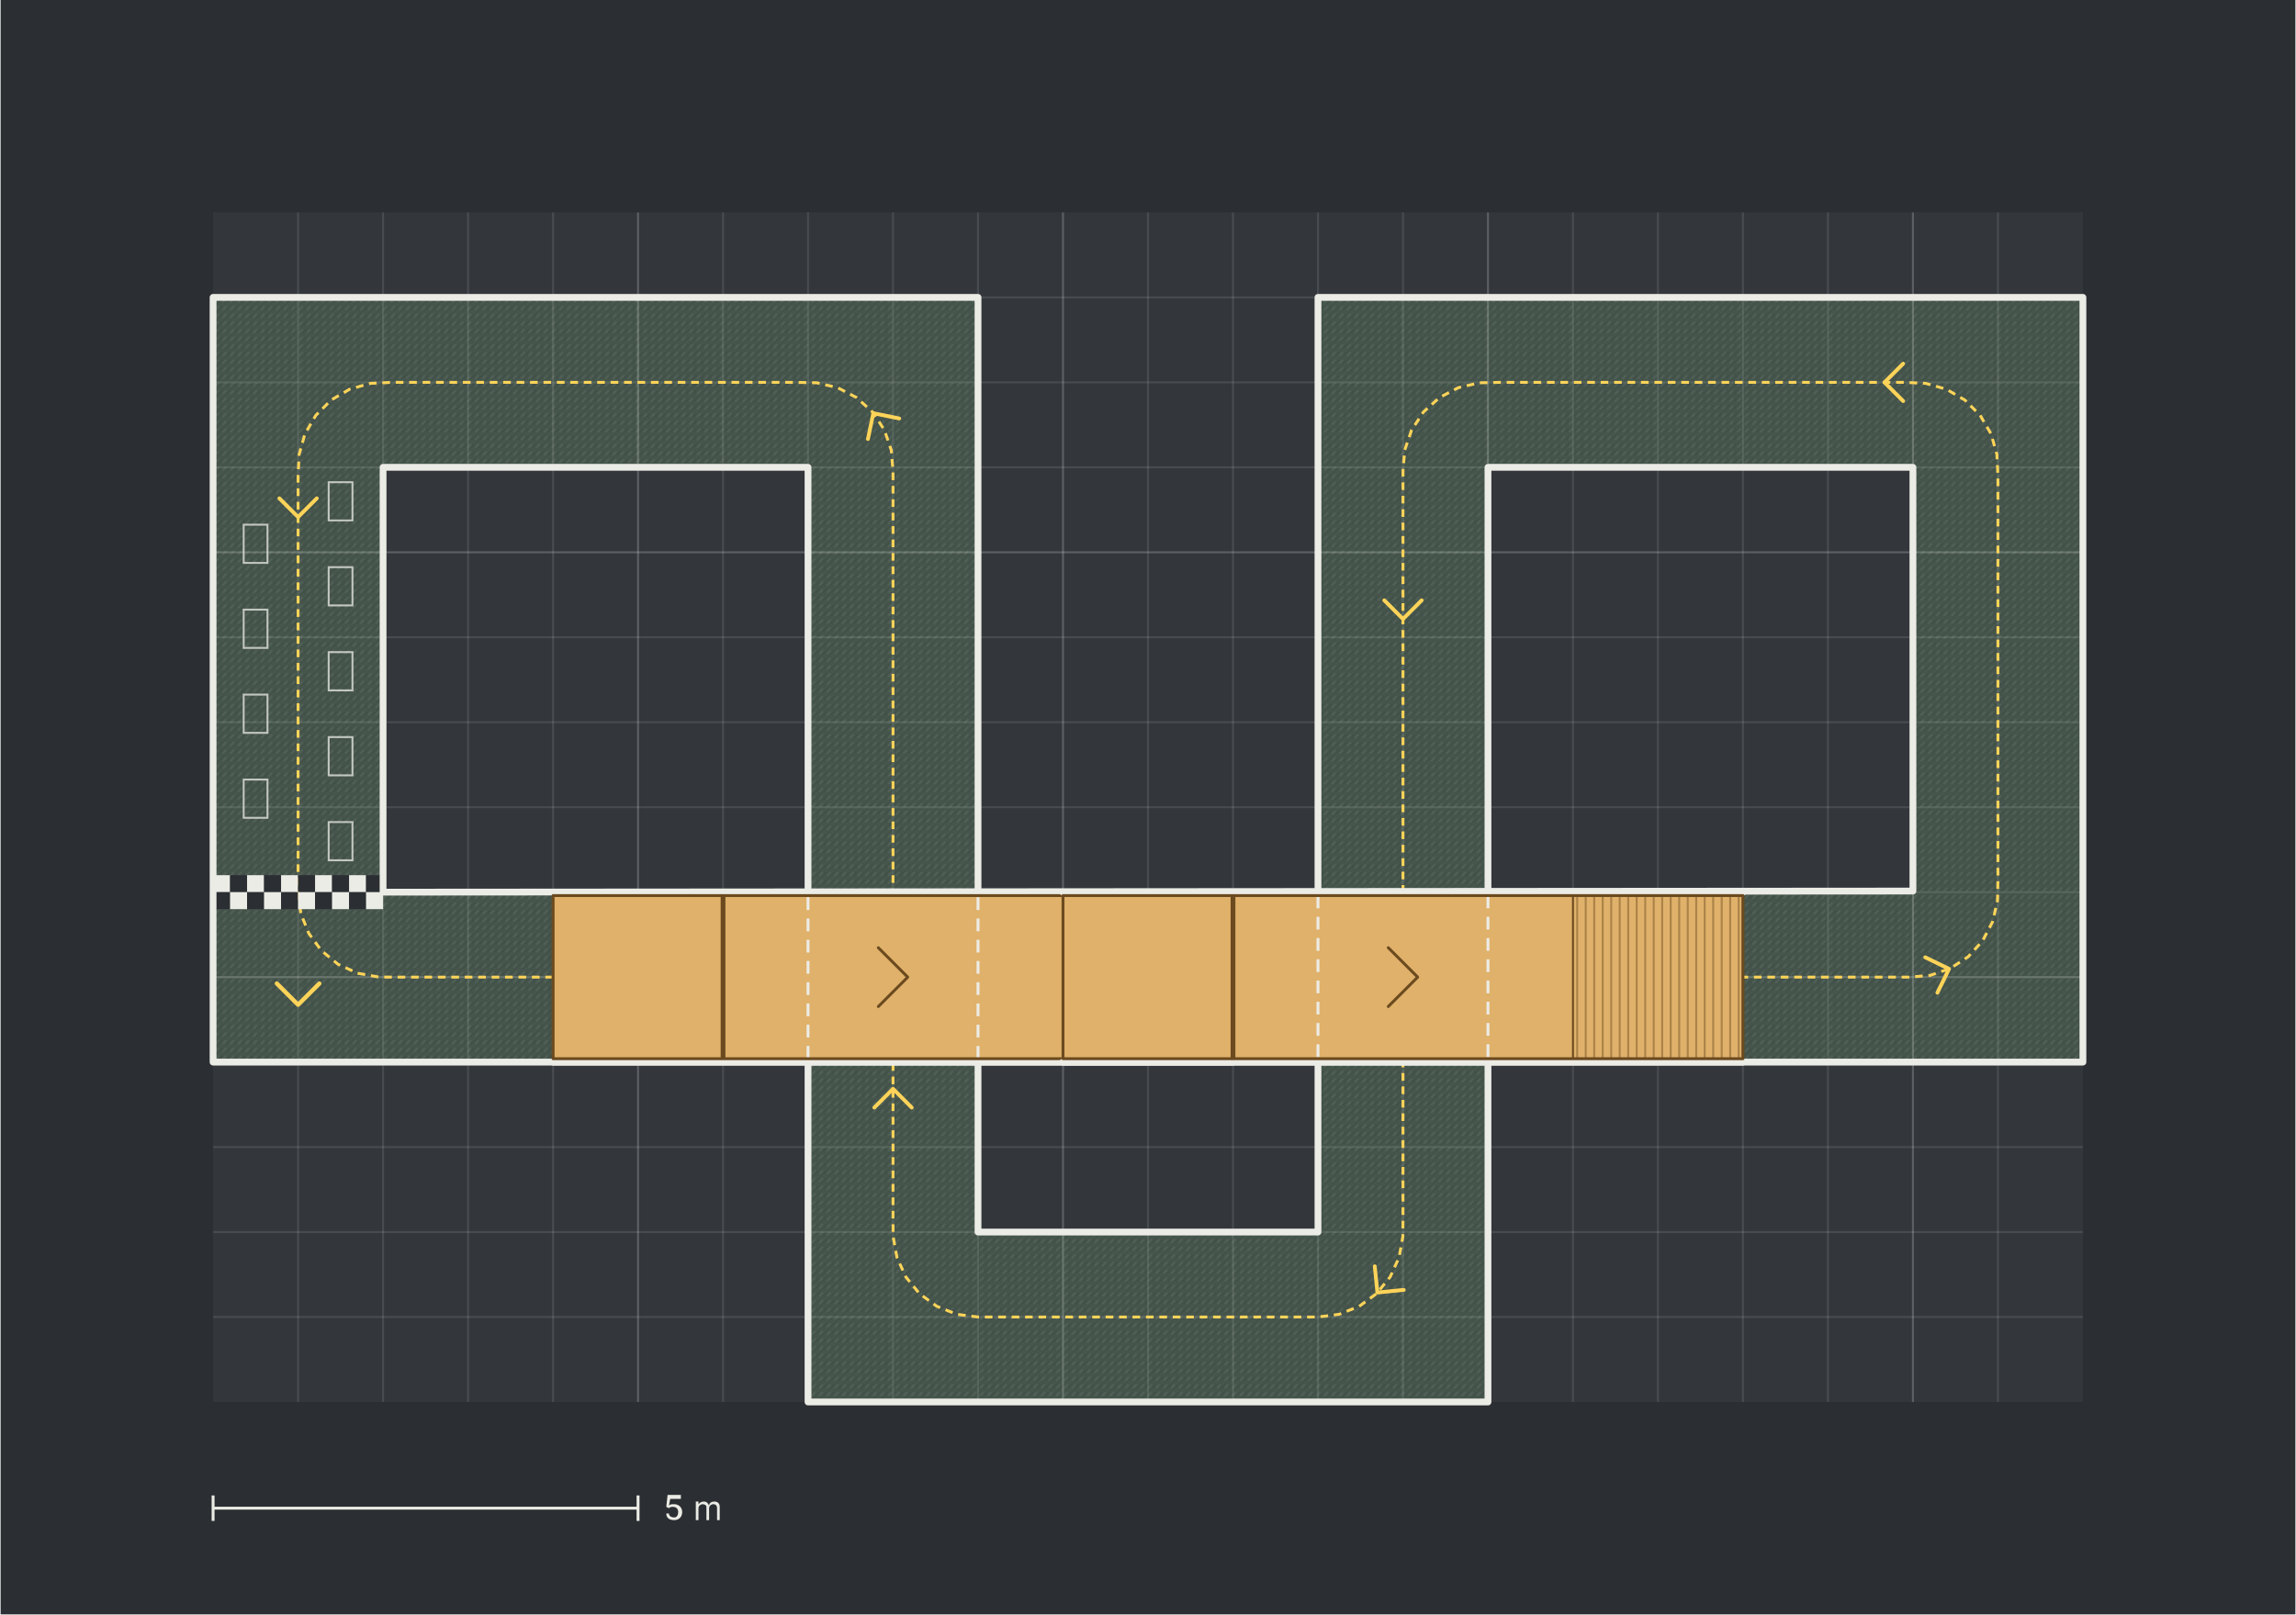
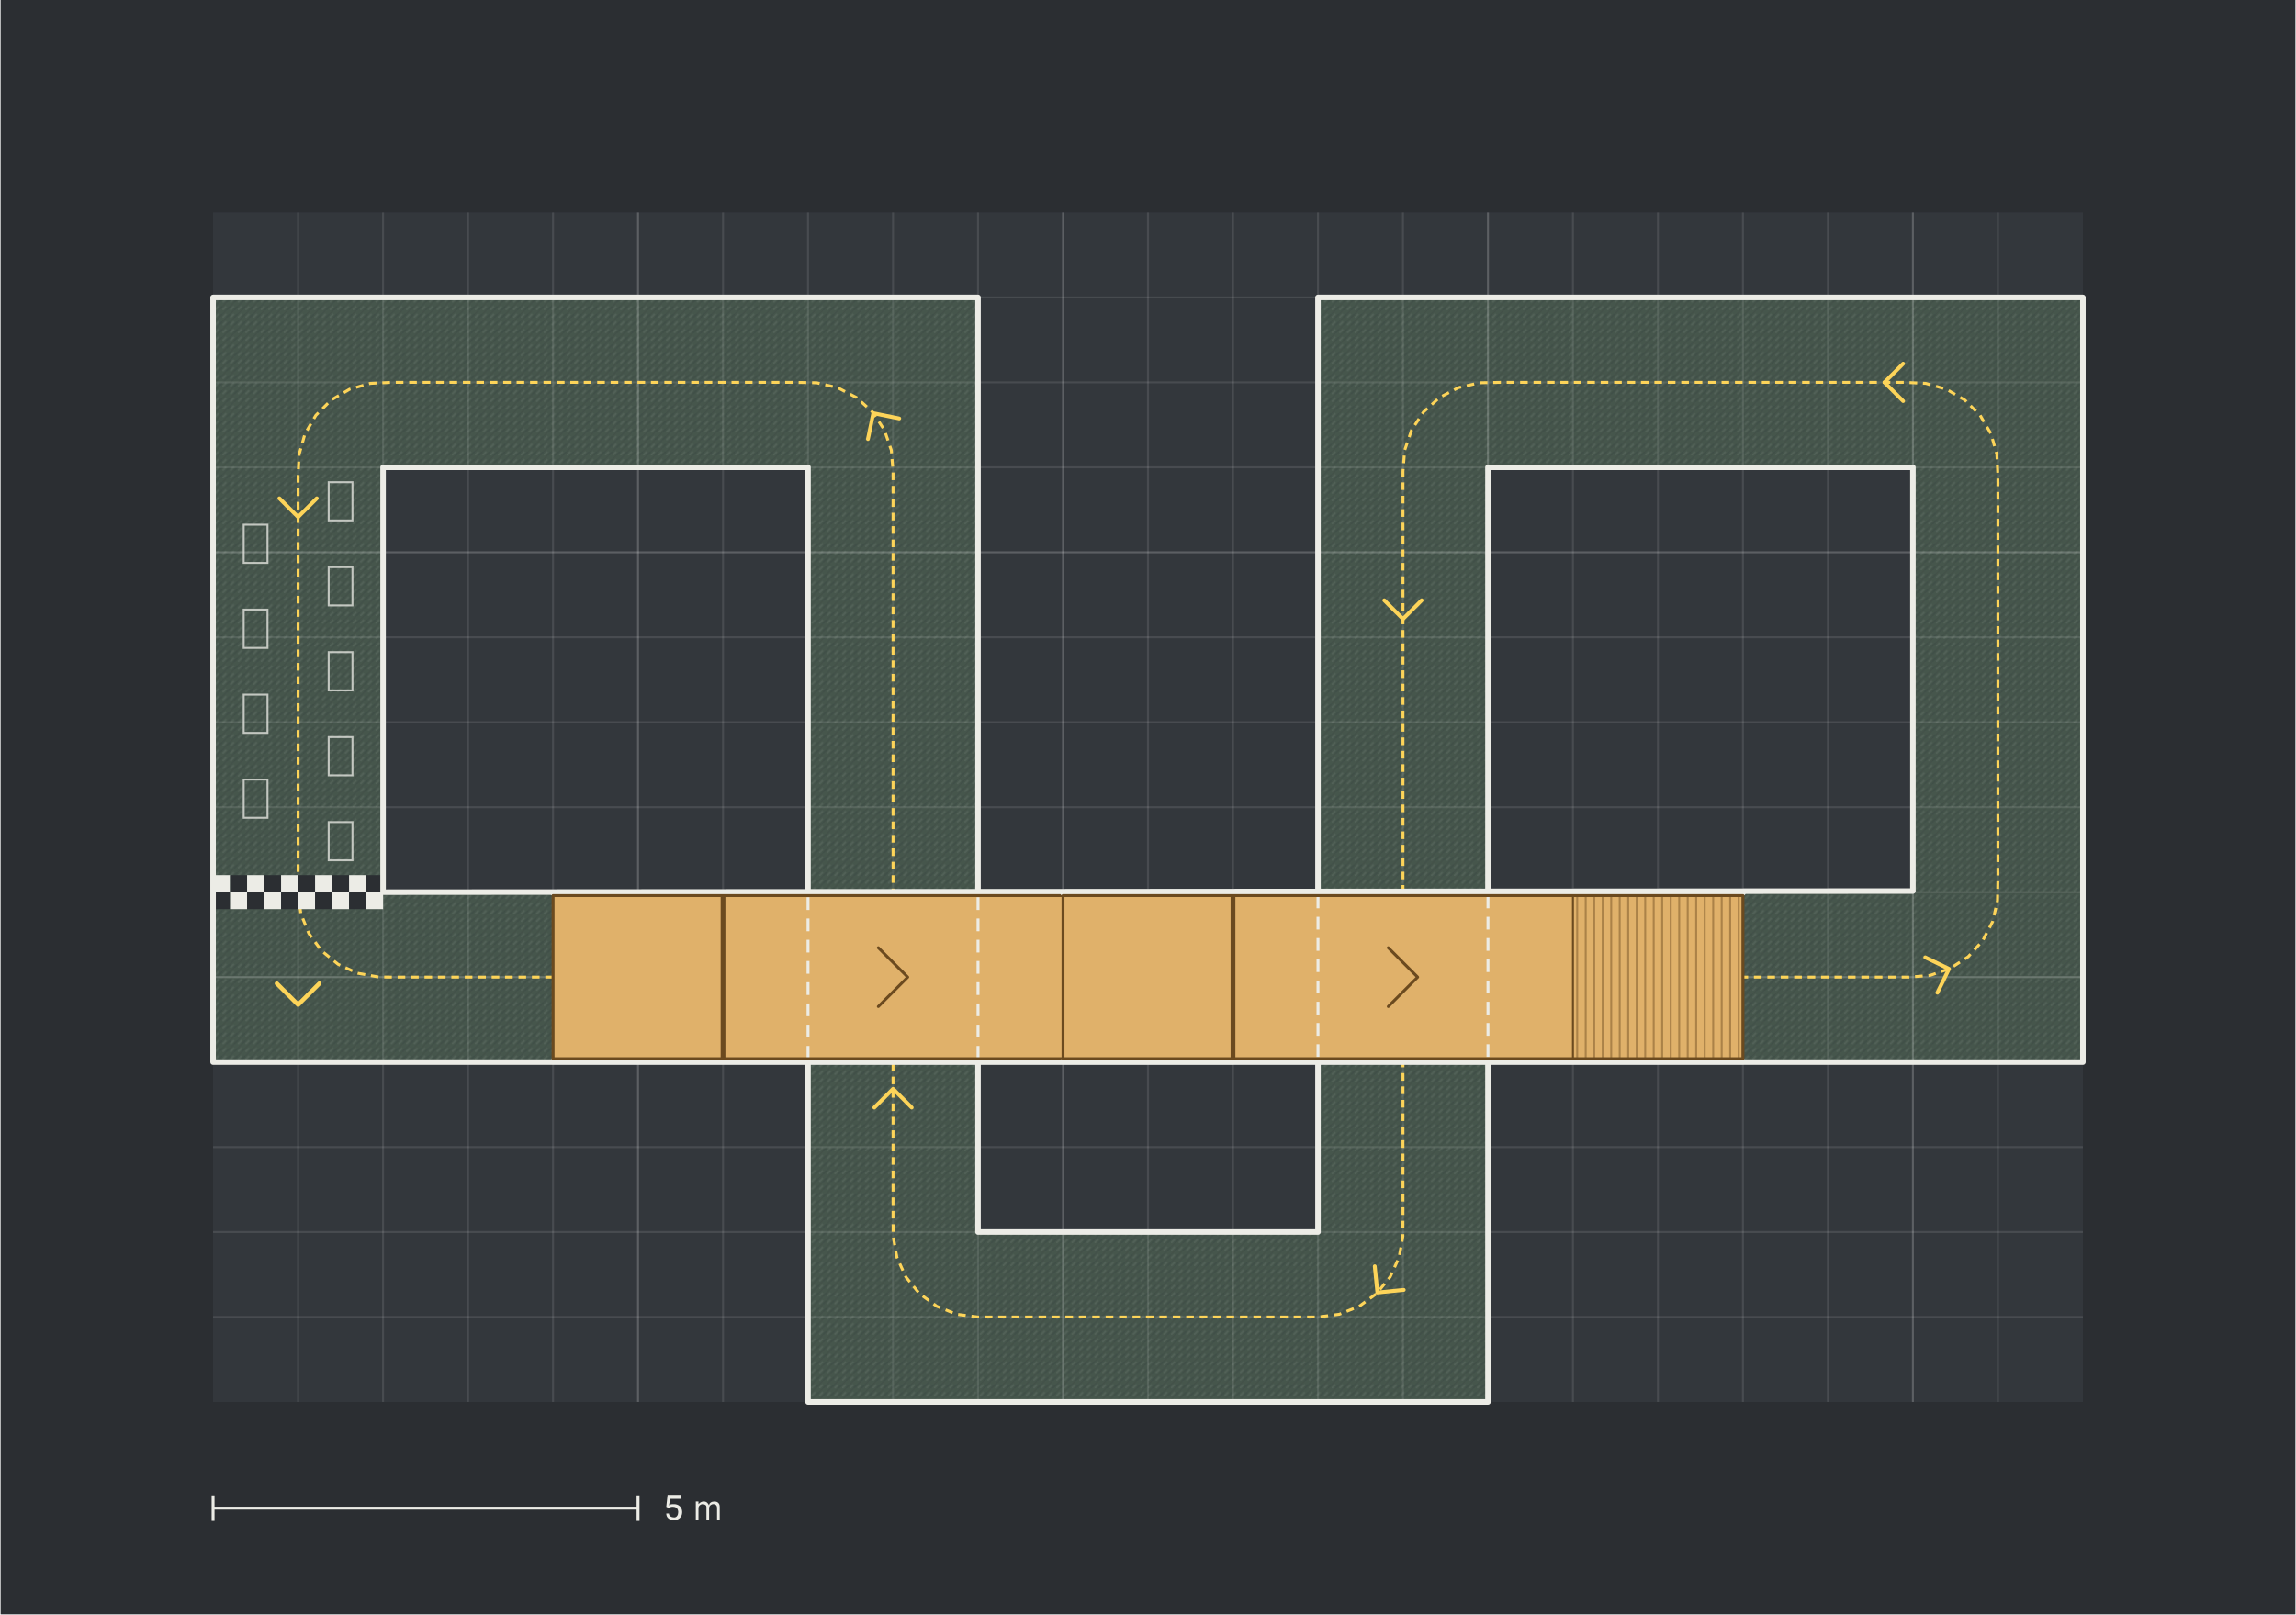
<svg xmlns="http://www.w3.org/2000/svg" width="1200" height="844" viewBox="-13.5 -9.5 27 19">
  <rect class="p-floor" x="-13.5" y="-9.5" width="27" height="19" fill="#2b2e32" />
  <defs>
    <pattern id="plan-carpet-tex" patternUnits="userSpaceOnUse" width="0.09" height="0.09">
      <path d="M0 0.09 L0.045 0.045" stroke="#ecece6" stroke-opacity="0.07" stroke-width="0.02" />
      <path d="M0.045 0.09 L0.09 0.045" stroke="#2b2e32" stroke-opacity="0.16" stroke-width="0.02" />
      <path d="M0 0.045 L0.045 0" stroke="#2b2e32" stroke-opacity="0.12" stroke-width="0.016" />
    </pattern>
    <pattern id="plan-hatch" patternUnits="userSpaceOnUse" width="0.25" height="0.25" patternTransform="rotate(45)">
      <path d="M0 0 L0 0.25" stroke="#2b2e32" stroke-opacity="0.45" stroke-width="0.04" />
    </pattern>
  </defs>
  <rect class="p-area" x="-11" y="-7" width="22" height="14" fill="#33373c" />
  <path class="p-carpet" d="M-11 1 L-11 3 L11 3 L11 -6 L2 -6 L2 5 L-2 5 L-2 -6 L-11 -6 Z M-9 1 L9 1 L9 -4 L4 -4 L4 7 L-4 7 L-4 -4 L-9 -4 Z" fill="#46564c" fill-rule="evenodd" />
  <path class="p-carpet-tex" d="M-11 1 L-11 3 L11 3 L11 -6 L2 -6 L2 5 L-2 5 L-2 -6 L-11 -6 Z M-9 1 L9 1 L9 -4 L4 -4 L4 7 L-4 7 L-4 -4 L-9 -4 Z" fill="url(#plan-carpet-tex)" fill-rule="evenodd" />
  <path class="p-crossing-carpet" d="M-4.02 3.02 L-1.98 3.02 L-1.98 0.98 L-4.02 0.98 Z" fill="#46564c" />
  <path class="p-crossing-carpet-tex" d="M-4.02 3.02 L-1.98 3.02 L-1.98 0.98 L-4.02 0.98 Z" fill="url(#plan-carpet-tex)" />
  <path class="p-crossing-carpet" d="M1.98 0.98 L4.02 0.98 L4.02 3.02 L1.98 3.02 Z" fill="#46564c" />
  <path class="p-crossing-carpet-tex" d="M1.98 0.98 L4.02 0.98 L4.02 3.02 L1.98 3.02 Z" fill="url(#plan-carpet-tex)" />
  <path class="p-grid" d="M-10 -7 V7" stroke="#ffffff1a" stroke-width="0.023" />
  <path class="p-grid" d="M-9 -7 V7" stroke="#ffffff1a" stroke-width="0.023" />
  <path class="p-grid" d="M-8 -7 V7" stroke="#ffffff1a" stroke-width="0.023" />
  <path class="p-grid" d="M-7 -7 V7" stroke="#ffffff1a" stroke-width="0.023" />
  <path class="p-grid" d="M-5 -7 V7" stroke="#ffffff1a" stroke-width="0.023" />
  <path class="p-grid" d="M-4 -7 V7" stroke="#ffffff1a" stroke-width="0.023" />
  <path class="p-grid" d="M-3 -7 V7" stroke="#ffffff1a" stroke-width="0.023" />
  <path class="p-grid" d="M-2 -7 V7" stroke="#ffffff1a" stroke-width="0.023" />
  <path class="p-grid" d="M0 -7 V7" stroke="#ffffff1a" stroke-width="0.023" />
  <path class="p-grid" d="M1 -7 V7" stroke="#ffffff1a" stroke-width="0.023" />
  <path class="p-grid" d="M2 -7 V7" stroke="#ffffff1a" stroke-width="0.023" />
  <path class="p-grid" d="M3 -7 V7" stroke="#ffffff1a" stroke-width="0.023" />
  <path class="p-grid" d="M5 -7 V7" stroke="#ffffff1a" stroke-width="0.023" />
  <path class="p-grid" d="M6 -7 V7" stroke="#ffffff1a" stroke-width="0.023" />
  <path class="p-grid" d="M7 -7 V7" stroke="#ffffff1a" stroke-width="0.023" />
  <path class="p-grid" d="M8 -7 V7" stroke="#ffffff1a" stroke-width="0.023" />
  <path class="p-grid" d="M10 -7 V7" stroke="#ffffff1a" stroke-width="0.023" />
  <path class="p-grid" d="M-11 6 H11" stroke="#ffffff1a" stroke-width="0.023" />
  <path class="p-grid" d="M-11 5 H11" stroke="#ffffff1a" stroke-width="0.023" />
  <path class="p-grid" d="M-11 4 H11" stroke="#ffffff1a" stroke-width="0.023" />
  <path class="p-grid" d="M-11 3 H11" stroke="#ffffff1a" stroke-width="0.023" />
  <path class="p-grid" d="M-11 1 H11" stroke="#ffffff1a" stroke-width="0.023" />
  <path class="p-grid" d="M-11 0 H11" stroke="#ffffff1a" stroke-width="0.023" />
  <path class="p-grid" d="M-11 -1 H11" stroke="#ffffff1a" stroke-width="0.023" />
  <path class="p-grid" d="M-11 -2 H11" stroke="#ffffff1a" stroke-width="0.023" />
  <path class="p-grid" d="M-11 -4 H11" stroke="#ffffff1a" stroke-width="0.023" />
  <path class="p-grid" d="M-11 -5 H11" stroke="#ffffff1a" stroke-width="0.023" />
  <path class="p-grid" d="M-11 -6 H11" stroke="#ffffff1a" stroke-width="0.023" />
  <path class="p-grid-major" d="M-6 -7 V7" stroke="#ffffff33" stroke-width="0.023" />
  <path class="p-grid-major" d="M-1 -7 V7" stroke="#ffffff33" stroke-width="0.023" />
  <path class="p-grid-major" d="M4 -7 V7" stroke="#ffffff33" stroke-width="0.023" />
  <path class="p-grid-major" d="M9 -7 V7" stroke="#ffffff33" stroke-width="0.023" />
  <path class="p-grid-major" d="M-11 2 H11" stroke="#ffffff33" stroke-width="0.023" />
  <path class="p-grid-major" d="M-11 -3 H11" stroke="#ffffff33" stroke-width="0.023" />
  <path class="p-error" d="M-1.55 2 L-1.3 2 L-1.05 2 L-0.8 2 L-0.55 2 L-0.3 2 L-0.05 2 L0.2 2 L0.45 2 L0.7 2 L0.95 2 L1.2 2 L1.45 2" fill="none" stroke="#ff7f5c" stroke-width="0.068" stroke-linecap="round" stroke-linejoin="round" />
  <path class="p-line" d="M-10 1 L-9.968 1.251 L-9.874 1.485 L-9.725 1.689 L-9.529 1.849 L-9.299 1.954 L-9.051 1.999 L-8.8 2 L-8.55 2 L-8.3 2 L-8.05 2 L-7.8 2 L-7.55 2 L-7.3 2 L-7.05 2 L-6.8 2 L-6.55 2 L-6.3 2 L-6.05 2 L-5.8 2 L-5.55 2 L-5.3 2 L-5.05 2 L-4.8 2 L-4.55 2 L-4.3 2 L-4.05 2 L-3.8 2 L-3.55 2 L-3.3 2 L-3.05 2 L-2.8 2 L-2.55 2 L-2.3 2 L-2.05 2 L-1.8 2 L-1.55 2 L-1.3 2 L-1.05 2 L-0.8 2 L-0.55 2 L-0.3 2 L-0.05 2 L0.2 2 L0.45 2 L0.7 2 L0.95 2 L1.2 2 L1.45 2 L1.7 2 L1.95 2 L2.2 2 L2.45 2 L2.7 2 L2.95 2 L3.2 2 L3.45 2 L3.7 2 L3.95 2 L4.2 2 L4.45 2 L4.7 2 L4.95 2 L5.2 2 L5.45 2 L5.7 2 L5.95 2 L6.2 2 L6.45 2 L6.7 2 L6.95 2 L7.2 2 L7.45 2 L7.7 2 L7.95 2 L8.2 2 L8.45 2 L8.7 2 L8.95 2 L9.201 1.98 L9.44 1.898 L9.651 1.759 L9.821 1.571 L9.938 1.347 L9.995 1.101 L10 0.85 L10 0.6 L10 0.35 L10 0.1 L10 -0.15 L10 -0.4 L10 -0.65 L10 -0.9 L10 -1.15 L10 -1.4 L10 -1.65 L10 -1.9 L10 -2.15 L10 -2.4 L10 -2.65 L10 -2.9 L10 -3.15 L10 -3.4 L10 -3.65 L10 -3.9 L9.988 -4.151 L9.919 -4.394 L9.791 -4.612 L9.612 -4.791 L9.394 -4.919 L9.151 -4.988 L8.9 -5 L8.65 -5 L8.4 -5 L8.15 -5 L7.9 -5 L7.65 -5 L7.4 -5 L7.15 -5 L6.9 -5 L6.65 -5 L6.4 -5 L6.15 -5 L5.9 -5 L5.65 -5 L5.4 -5 L5.15 -5 L4.9 -5 L4.65 -5 L4.4 -5 L4.15 -5 L3.899 -4.995 L3.653 -4.938 L3.429 -4.821 L3.241 -4.651 L3.102 -4.44 L3.02 -4.201 L3 -3.95 L3 -3.7 L3 -3.45 L3 -3.2 L3 -2.95 L3 -2.7 L3 -2.45 L3 -2.2 L3 -1.95 L3 -1.7 L3 -1.45 L3 -1.2 L3 -0.95 L3 -0.7 L3 -0.45 L3 -0.2 L3 0.05 L3 0.3 L3 0.55 L3 0.8 L3 1.05 L3 1.3 L3 1.55 L3 1.8 L3 2.05 L3 2.3 L3 2.55 L3 2.8 L3 3.05 L3 3.3 L3 3.55 L3 3.8 L3 4.05 L3 4.3 L3 4.55 L3 4.8 L2.999 5.051 L2.954 5.299 L2.849 5.529 L2.689 5.725 L2.485 5.874 L2.251 5.968 L2 6 L1.75 6 L1.5 6 L1.25 6 L1 6 L0.75 6 L0.5 6 L0.25 6 L0 6 L-0.25 6 L-0.5 6 L-0.75 6 L-1 6 L-1.25 6 L-1.5 6 L-1.75 6 L-2 6 L-2.251 5.968 L-2.485 5.874 L-2.689 5.725 L-2.849 5.529 L-2.954 5.299 L-2.999 5.051 L-3 4.8 L-3 4.55 L-3 4.3 L-3 4.05 L-3 3.8 L-3 3.55 L-3 3.3 L-3 3.05 L-3 2.8 L-3 2.55 L-3 2.3 L-3 2.05 L-3 1.8 L-3 1.55 L-3 1.3 L-3 1.05 L-3 0.8 L-3 0.55 L-3 0.3 L-3 0.05 L-3 -0.2 L-3 -0.45 L-3 -0.7 L-3 -0.95 L-3 -1.2 L-3 -1.45 L-3 -1.7 L-3 -1.95 L-3 -2.2 L-3 -2.45 L-3 -2.7 L-3 -2.95 L-3 -3.2 L-3 -3.45 L-3 -3.7 L-3 -3.95 L-3.02 -4.201 L-3.102 -4.44 L-3.241 -4.651 L-3.429 -4.821 L-3.653 -4.938 L-3.899 -4.995 L-4.15 -5 L-4.4 -5 L-4.65 -5 L-4.9 -5 L-5.15 -5 L-5.4 -5 L-5.65 -5 L-5.9 -5 L-6.15 -5 L-6.4 -5 L-6.65 -5 L-6.9 -5 L-7.15 -5 L-7.4 -5 L-7.65 -5 L-7.9 -5 L-8.15 -5 L-8.4 -5 L-8.65 -5 L-8.9 -5 L-9.151 -4.988 L-9.394 -4.919 L-9.612 -4.791 L-9.791 -4.612 L-9.919 -4.394 L-9.988 -4.151 L-10 -3.9 L-10 -3.65 L-10 -3.4 L-10 -3.15 L-10 -2.9 L-10 -2.65 L-10 -2.4 L-10 -2.15 L-10 -1.9 L-10 -1.65 L-10 -1.4 L-10 -1.15 L-10 -0.9 L-10 -0.65 L-10 -0.4 L-10 -0.15 L-10 0.1 L-10 0.35 L-10 0.6 L-10 0.85 Z" fill="none" stroke="#fdd459" stroke-width="0.034" stroke-dasharray="0.09 0.068" stroke-linejoin="round" />
  <path class="p-arrow" d="M-6.785 2.22 L-6.565 2 L-6.785 1.78" fill="none" stroke="#fdd459" stroke-width="0.045" stroke-linecap="round" stroke-linejoin="round" />
  <path class="p-arrow" d="M1.215 2.22 L1.435 2 L1.215 1.78" fill="none" stroke="#fdd459" stroke-width="0.045" stroke-linecap="round" stroke-linejoin="round" />
  <path class="p-arrow" d="M9.288 2.183 L9.425 1.903 L9.145 1.767" fill="none" stroke="#fdd459" stroke-width="0.045" stroke-linecap="round" stroke-linejoin="round" />
  <path class="p-arrow" d="M8.885 -5.22 L8.665 -5 L8.885 -4.78" fill="none" stroke="#fdd459" stroke-width="0.045" stroke-linecap="round" stroke-linejoin="round" />
  <path class="p-arrow" d="M2.78 -2.435 L3 -2.215 L3.22 -2.435" fill="none" stroke="#fdd459" stroke-width="0.045" stroke-linecap="round" stroke-linejoin="round" />
  <path class="p-arrow" d="M2.668 5.403 L2.699 5.712 L3.009 5.681" fill="none" stroke="#fdd459" stroke-width="0.045" stroke-linecap="round" stroke-linejoin="round" />
  <path class="p-arrow" d="M-2.78 3.535 L-3 3.315 L-3.22 3.535" fill="none" stroke="#fdd459" stroke-width="0.045" stroke-linecap="round" stroke-linejoin="round" />
  <path class="p-arrow" d="M-2.927 -4.575 L-3.232 -4.637 L-3.295 -4.333" fill="none" stroke="#fdd459" stroke-width="0.045" stroke-linecap="round" stroke-linejoin="round" />
  <path class="p-arrow" d="M-10.22 -3.635 L-10 -3.415 L-9.78 -3.635" fill="none" stroke="#fdd459" stroke-width="0.045" stroke-linecap="round" stroke-linejoin="round" />
  <g class="p-start">
    <path class="p-start-a" d="M-11 0.8 L-11 1 L-10.8 1 L-10.8 0.8 Z" fill="#ecece6" />
    <path class="p-start-b" d="M-10.8 0.8 L-10.8 1 L-10.6 1 L-10.6 0.8 Z" fill="#2b2e32" />
    <path class="p-start-a" d="M-10.6 0.8 L-10.6 1 L-10.4 1 L-10.4 0.8 Z" fill="#ecece6" />
    <path class="p-start-b" d="M-10.4 0.8 L-10.4 1 L-10.2 1 L-10.2 0.8 Z" fill="#2b2e32" />
    <path class="p-start-a" d="M-10.2 0.8 L-10.2 1 L-10 1 L-10 0.8 Z" fill="#ecece6" />
    <path class="p-start-b" d="M-10 0.8 L-10 1 L-9.8 1 L-9.8 0.8 Z" fill="#2b2e32" />
    <path class="p-start-a" d="M-9.8 0.8 L-9.8 1 L-9.6 1 L-9.6 0.8 Z" fill="#ecece6" />
    <path class="p-start-b" d="M-9.6 0.8 L-9.6 1 L-9.4 1 L-9.4 0.8 Z" fill="#2b2e32" />
    <path class="p-start-a" d="M-9.4 0.8 L-9.4 1 L-9.2 1 L-9.2 0.8 Z" fill="#ecece6" />
    <path class="p-start-b" d="M-9.2 0.8 L-9.2 1 L-9 1 L-9 0.8 Z" fill="#2b2e32" />
    <path class="p-start-b" d="M-11 1 L-11 1.2 L-10.8 1.2 L-10.8 1 Z" fill="#2b2e32" />
    <path class="p-start-a" d="M-10.8 1 L-10.8 1.2 L-10.6 1.2 L-10.6 1 Z" fill="#ecece6" />
    <path class="p-start-b" d="M-10.6 1 L-10.6 1.2 L-10.4 1.2 L-10.4 1 Z" fill="#2b2e32" />
    <path class="p-start-a" d="M-10.4 1 L-10.4 1.2 L-10.2 1.2 L-10.2 1 Z" fill="#ecece6" />
    <path class="p-start-b" d="M-10.2 1 L-10.2 1.2 L-10 1.2 L-10 1 Z" fill="#2b2e32" />
    <path class="p-start-a" d="M-10 1 L-10 1.2 L-9.8 1.2 L-9.8 1 Z" fill="#ecece6" />
    <path class="p-start-b" d="M-9.8 1 L-9.8 1.2 L-9.6 1.2 L-9.6 1 Z" fill="#2b2e32" />
    <path class="p-start-a" d="M-9.6 1 L-9.6 1.2 L-9.4 1.2 L-9.4 1 Z" fill="#ecece6" />
    <path class="p-start-b" d="M-9.4 1 L-9.4 1.2 L-9.2 1.2 L-9.2 1 Z" fill="#2b2e32" />
    <path class="p-start-a" d="M-9.2 1 L-9.2 1.2 L-9 1.2 L-9 1 Z" fill="#ecece6" />
    <rect class="p-gridbox" transform="translate(-9.5 0.4) rotate(90)" x="-0.225" y="-0.14" width="0.45" height="0.28" fill="none" stroke="#ecece6" stroke-opacity="0.75" stroke-width="0.023" />
    <rect class="p-gridbox" transform="translate(-10.5 -0.1) rotate(90)" x="-0.225" y="-0.14" width="0.45" height="0.28" fill="none" stroke="#ecece6" stroke-opacity="0.75" stroke-width="0.023" />
    <rect class="p-gridbox" transform="translate(-9.5 -0.6) rotate(90)" x="-0.225" y="-0.14" width="0.45" height="0.28" fill="none" stroke="#ecece6" stroke-opacity="0.75" stroke-width="0.023" />
    <rect class="p-gridbox" transform="translate(-10.5 -1.1) rotate(90)" x="-0.225" y="-0.14" width="0.45" height="0.28" fill="none" stroke="#ecece6" stroke-opacity="0.75" stroke-width="0.023" />
    <rect class="p-gridbox" transform="translate(-9.5 -1.6) rotate(90)" x="-0.225" y="-0.14" width="0.45" height="0.28" fill="none" stroke="#ecece6" stroke-opacity="0.75" stroke-width="0.023" />
    <rect class="p-gridbox" transform="translate(-10.5 -2.1) rotate(90)" x="-0.225" y="-0.14" width="0.45" height="0.28" fill="none" stroke="#ecece6" stroke-opacity="0.75" stroke-width="0.023" />
    <rect class="p-gridbox" transform="translate(-9.5 -2.6) rotate(90)" x="-0.225" y="-0.14" width="0.45" height="0.28" fill="none" stroke="#ecece6" stroke-opacity="0.75" stroke-width="0.023" />
    <rect class="p-gridbox" transform="translate(-10.5 -3.1) rotate(90)" x="-0.225" y="-0.14" width="0.45" height="0.28" fill="none" stroke="#ecece6" stroke-opacity="0.75" stroke-width="0.023" />
    <rect class="p-gridbox" transform="translate(-9.5 -3.6) rotate(90)" x="-0.225" y="-0.14" width="0.45" height="0.28" fill="none" stroke="#ecece6" stroke-opacity="0.75" stroke-width="0.023" />
    <path class="p-start-dir" d="M-10.25 2.075 L-10 2.325 L-9.75 2.075" fill="none" stroke="#fdd459" stroke-width="0.05" stroke-linecap="round" stroke-linejoin="round" />
  </g>
-   <path class="p-pipe" d="M-11 1 L-11 3 L11 3 L11 -6 L2 -6 L2 5 L-2 5 L-2 -6 L-11 -6 L-11 0.95 Z" fill="none" stroke="#ecece6" stroke-width="0.08" stroke-linejoin="round" stroke-linecap="round" />
-   <path class="p-pipe" d="M-9 1 L9 0.987 L9 -4 L4 -4 L4 7 L-4 7 L-4 -4 L-9 -4 L-9 0.95 Z" fill="none" stroke="#ecece6" stroke-width="0.08" stroke-linejoin="round" stroke-linecap="round" />
+   <path class="p-pipe" d="M-11 1 L-11 3 L11 3 L11 -6 L2 -6 L2 5 L-2 5 L-2 -6 L-11 -6 L-11 0.95 Z" fill="none" stroke="#ecece6" stroke-width="0.065" stroke-linejoin="round" stroke-linecap="round" />
+   <path class="p-pipe" d="M-9 1 L9 0.987 L9 -4 L4 -4 L4 7 L-4 7 L-4 -4 L-9 -4 L-9 0.95 Z" fill="none" stroke="#ecece6" stroke-width="0.065" stroke-linejoin="round" stroke-linecap="round" />
  <g class="p-crossing" data-bridge="crossover" data-over="first">
    <g class="p-jump" data-type="crossover">
      <path class="p-jump-body" d="M-7 2.96 L1 2.96 L1 1.04 L-7 1.04 Z" fill="#e0b16a" stroke="#6b4a1f" stroke-width="0.023" stroke-linejoin="round" />
      <path class="p-jump-hatch" d="M-0.95 2.96 L-0.95 1.04 M-0.85 2.96 L-0.85 1.04 M-0.75 2.96 L-0.75 1.04 M-0.65 2.96 L-0.65 1.04 M-0.55 2.96 L-0.55 1.04 M-0.45 2.96 L-0.45 1.04 M-0.35 2.96 L-0.35 1.04 M-0.25 2.96 L-0.25 1.04 M-0.15 2.96 L-0.15 1.04 M-0.05 2.96 L-0.05 1.04 M0.05 2.96 L0.05 1.04 M0.15 2.96 L0.15 1.04 M0.25 2.96 L0.25 1.04 M0.35 2.96 L0.35 1.04 M0.45 2.96 L0.45 1.04 M0.55 2.96 L0.55 1.04 M0.65 2.96 L0.65 1.04 M0.75 2.96 L0.75 1.04 M0.85 2.96 L0.85 1.04 M0.95 2.96 L0.95 1.04" stroke="#6b4a1f" stroke-opacity="0.45" stroke-width="0.023" fill="none" />
      <path class="p-jump-edge" d="M-1 2.96 L-1 1.04" stroke="#6b4a1f" stroke-width="0.023" fill="none" />
      <path class="p-jump-takeoff" d="M-5 2.96 L-5 1.04" stroke="#6b4a1f" stroke-width="0.056" stroke-linecap="butt" fill="none" />
      <path class="p-jump-dir" d="M-3.173 2.346 L-2.827 2 L-3.173 1.654" stroke="#6b4a1f" stroke-width="0.034" stroke-linecap="round" stroke-linejoin="round" fill="none" />
    </g>
    <path class="p-under" d="M-2 2.96 L-2 1.04 M-4 2.96 L-4 1.04" fill="none" stroke="#ecece6" stroke-width="0.034" stroke-dasharray="0.15 0.1" stroke-linecap="butt" />
-     <path class="p-over" d="M-7 3 L1 3 M-7 1 L1 1" fill="none" stroke="#ecece6" stroke-width="0.08" stroke-linecap="round" />
+     <path class="p-over" d="M-7 2.993 L1 2.993 M-7 1.008 L1 1.008" fill="none" stroke="#ecece6" stroke-width="0.065" stroke-linecap="round" />
    <path class="p-bridge" d="M-7 2.96 L1 2.96 L1 1.04 L-7 1.04 Z" fill="none" stroke="#6b4a1f" stroke-width="0.034" stroke-linejoin="round" />
  </g>
  <g class="p-crossing" data-bridge="crossover" data-over="first">
    <g class="p-jump" data-type="crossover">
      <path class="p-jump-body" d="M-1 2.96 L7 2.96 L7 1.04 L-1 1.04 Z" fill="#e0b16a" stroke="#6b4a1f" stroke-width="0.023" stroke-linejoin="round" />
      <path class="p-jump-hatch" d="M5.05 2.96 L5.05 1.04 M5.15 2.96 L5.15 1.04 M5.25 2.96 L5.25 1.04 M5.35 2.96 L5.35 1.04 M5.45 2.96 L5.45 1.04 M5.55 2.96 L5.55 1.04 M5.65 2.96 L5.65 1.04 M5.75 2.96 L5.75 1.04 M5.85 2.96 L5.85 1.04 M5.95 2.96 L5.95 1.04 M6.05 2.96 L6.05 1.04 M6.15 2.96 L6.15 1.04 M6.25 2.96 L6.25 1.04 M6.35 2.96 L6.35 1.04 M6.45 2.96 L6.45 1.04 M6.55 2.96 L6.55 1.04 M6.65 2.96 L6.65 1.04 M6.75 2.96 L6.75 1.04 M6.85 2.96 L6.85 1.04 M6.95 2.96 L6.95 1.04" stroke="#6b4a1f" stroke-opacity="0.45" stroke-width="0.023" fill="none" />
      <path class="p-jump-edge" d="M5 2.96 L5 1.04" stroke="#6b4a1f" stroke-width="0.023" fill="none" />
      <path class="p-jump-takeoff" d="M1 2.96 L1 1.04" stroke="#6b4a1f" stroke-width="0.056" stroke-linecap="butt" fill="none" />
      <path class="p-jump-dir" d="M2.827 2.346 L3.173 2 L2.827 1.654" stroke="#6b4a1f" stroke-width="0.034" stroke-linecap="round" stroke-linejoin="round" fill="none" />
    </g>
    <path class="p-under" d="M2 1.04 L2 2.96 M4 1.04 L4 2.96" fill="none" stroke="#ecece6" stroke-width="0.034" stroke-dasharray="0.15 0.1" stroke-linecap="butt" />
-     <path class="p-over" d="M-1 3 L7 3 M-1 1 L7 1" fill="none" stroke="#ecece6" stroke-width="0.08" stroke-linecap="round" />
+     <path class="p-over" d="M-1 2.993 L7 2.993 M-1 1.008 L7 1.008" fill="none" stroke="#ecece6" stroke-width="0.065" stroke-linecap="round" />
    <path class="p-bridge" d="M-1 2.96 L7 2.96 L7 1.04 L-1 1.04 Z" fill="none" stroke="#6b4a1f" stroke-width="0.034" stroke-linejoin="round" />
  </g>
  <g class="p-scale">
    <path d="M-11 8.25 H-6 M-11 8.1 V8.4 M-6 8.1 V8.4" stroke="#ecece6" stroke-width="0.034" fill="none" />
    <text x="-5.7" y="8.25" dy="0.35em" font-size="0.4" font-family="Inter, 'DejaVu Sans', sans-serif" fill="#ecece6">5 m</text>
  </g>
</svg>
